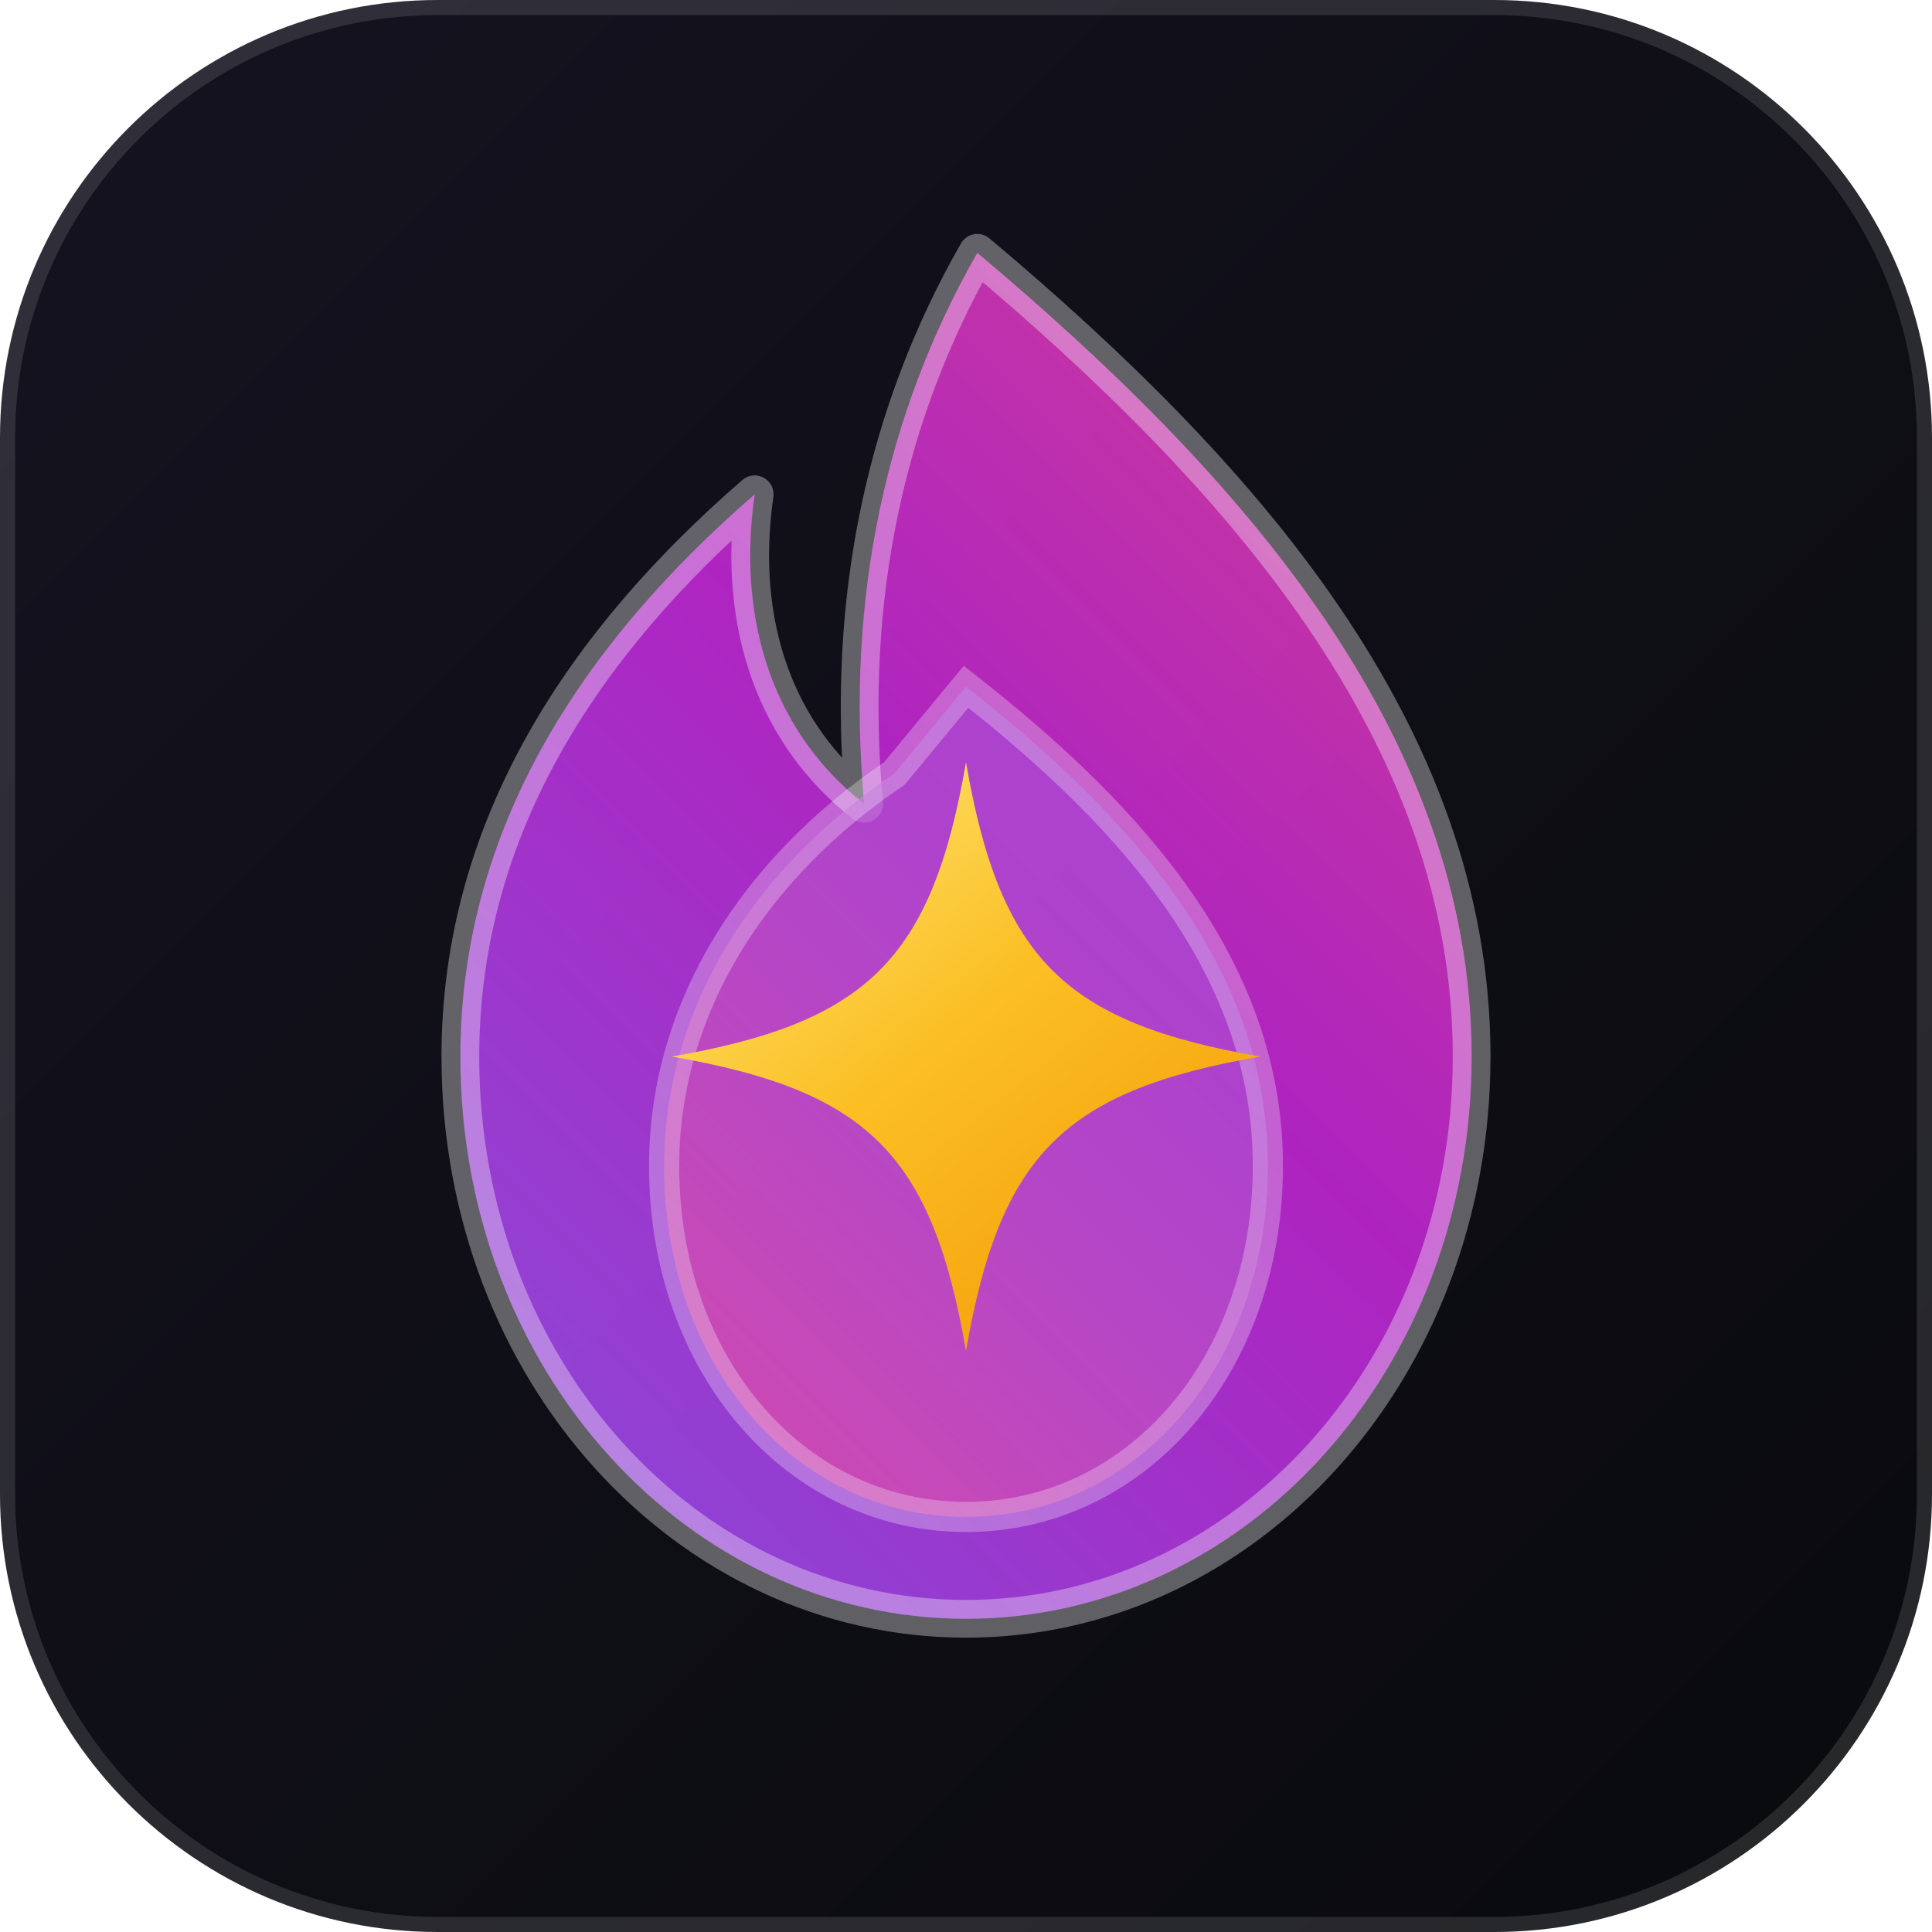
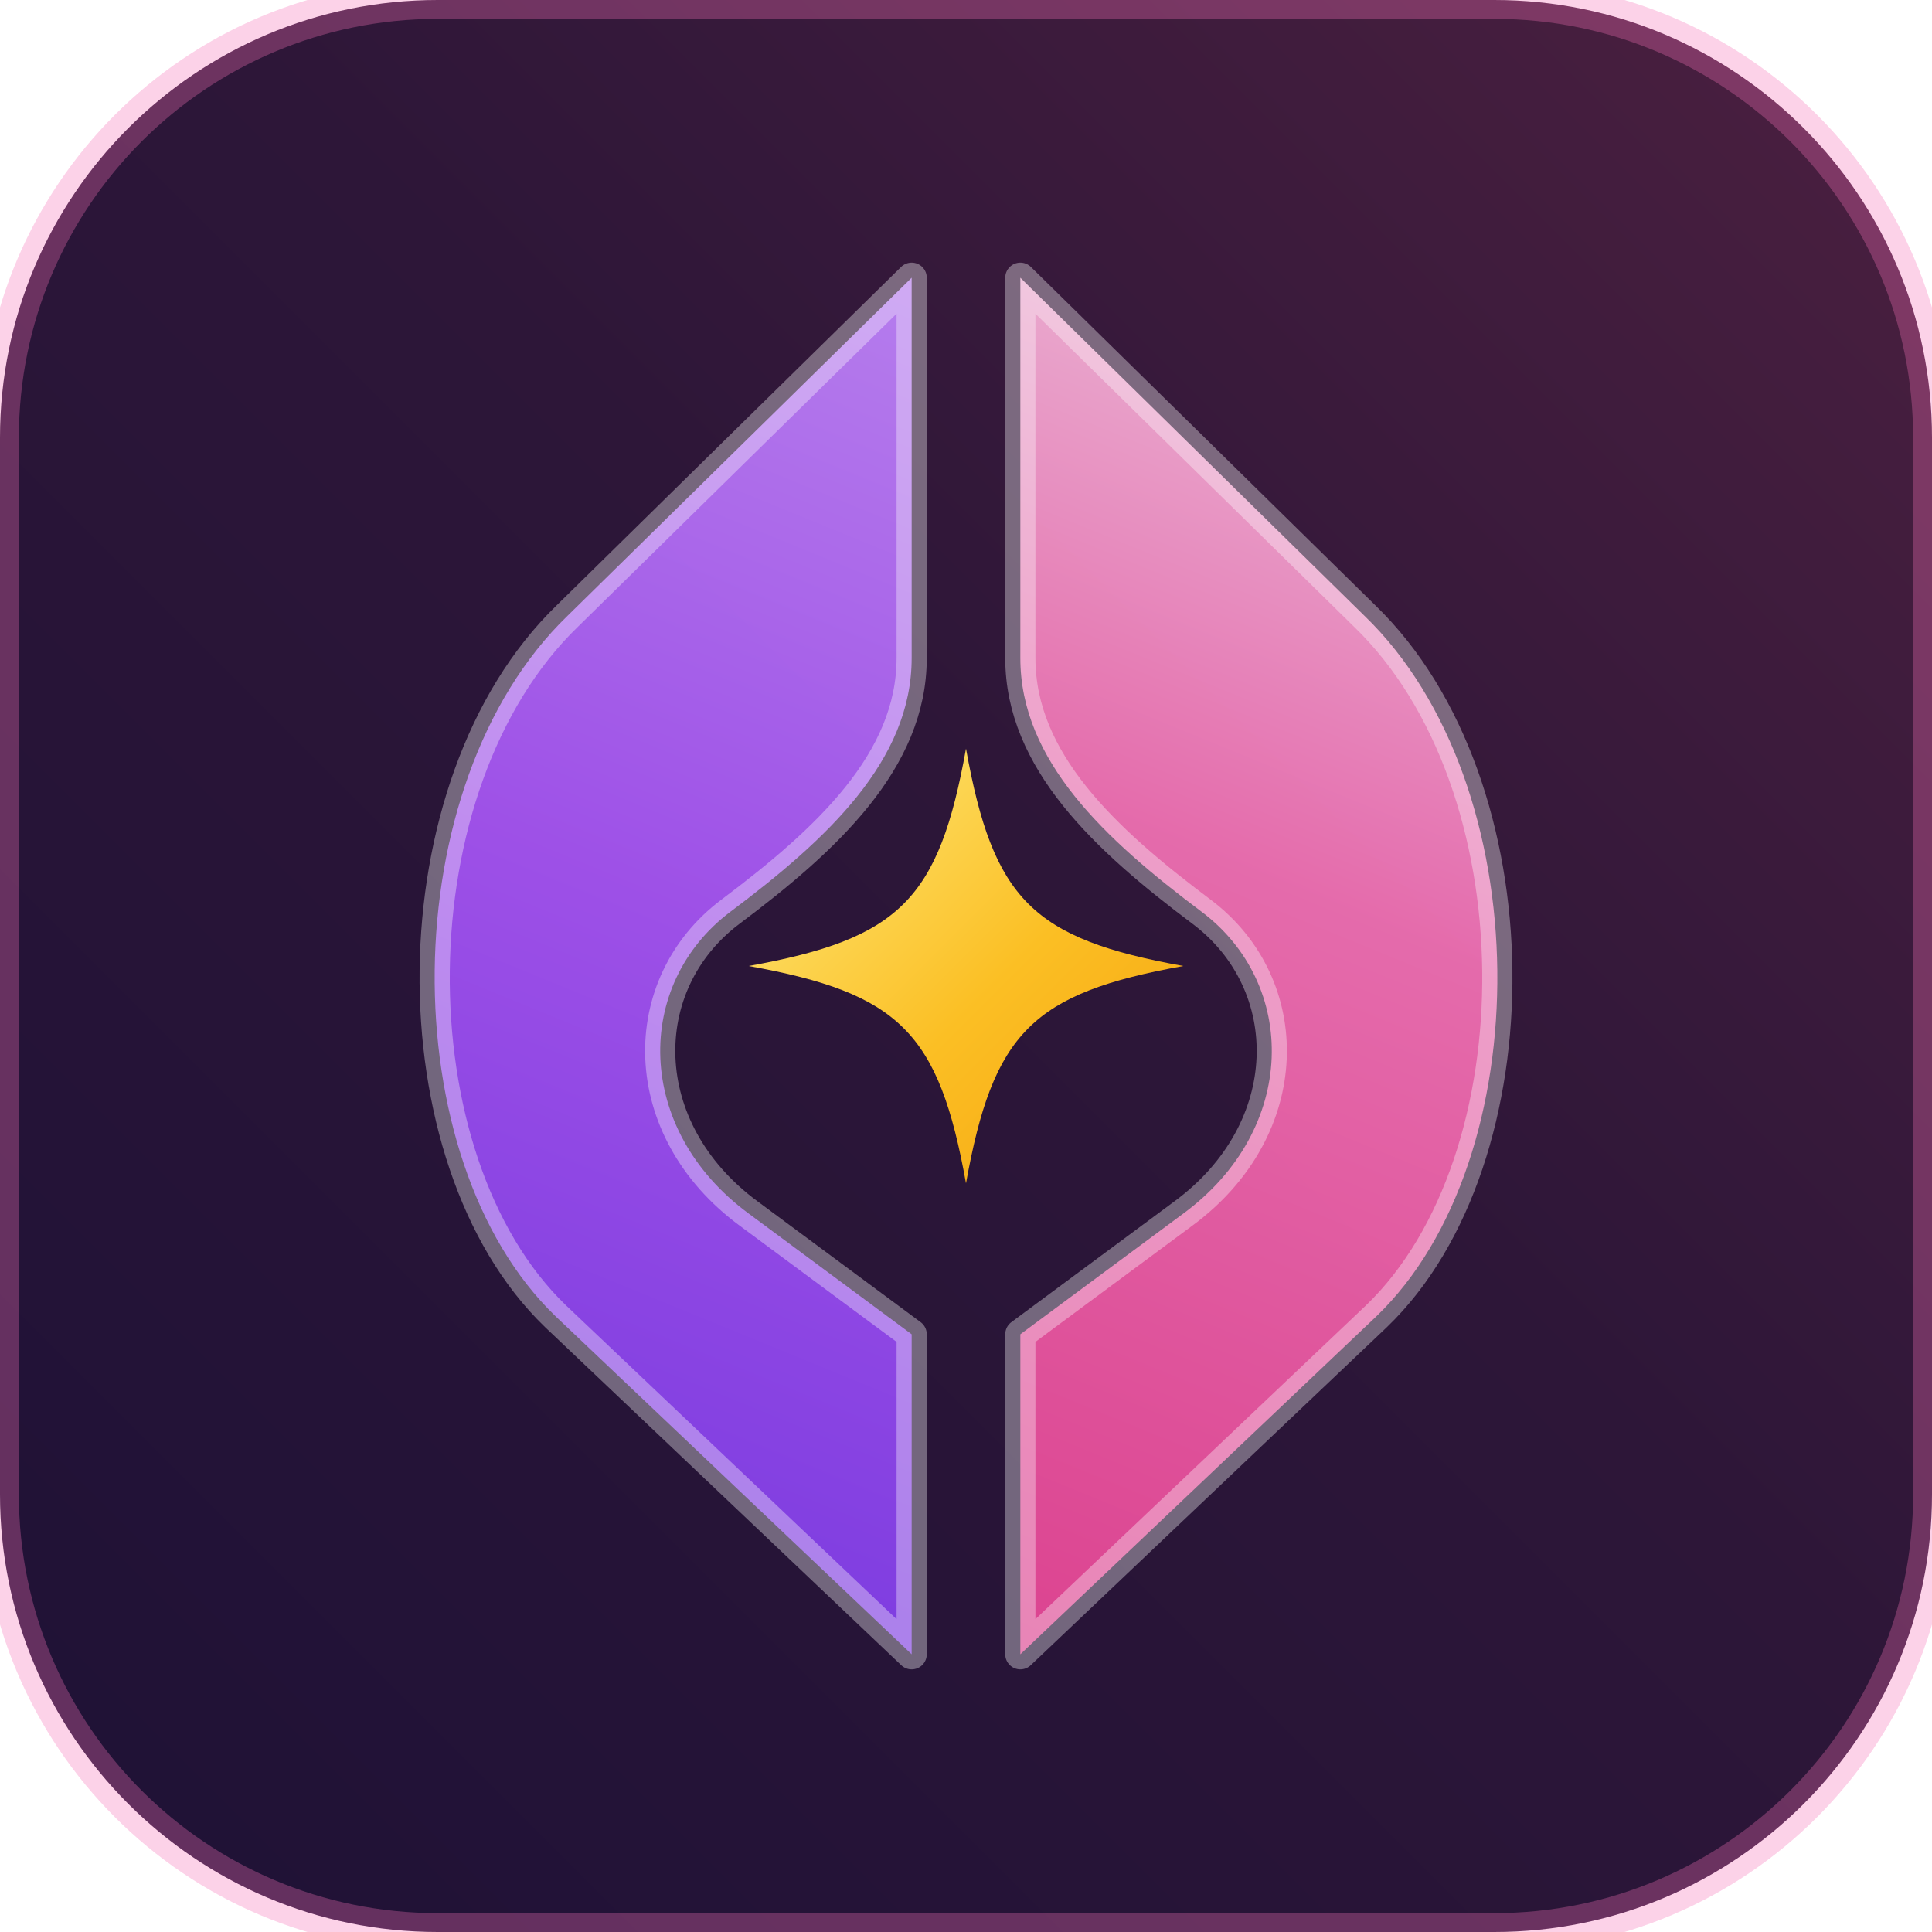
<svg xmlns="http://www.w3.org/2000/svg" viewBox="0 0 512 512">
  <defs>
-     <linearGradient id="bg" x1="0" y1="0" x2="1" y2="1">
-       <stop offset="0%" stop-color="#151320" />
-       <stop offset="100%" stop-color="#090A0D" />
+     <linearGradient id="bg" x1="0" y1="512" x2="512" y2="0" gradientUnits="userSpaceOnUse">
+       <stop offset="0%" stop-color="#1E1136" />
+       <stop offset="55%" stop-color="#2D1638" />
+       <stop offset="100%" stop-color="#4C2040" />
    </linearGradient>
-     <linearGradient id="flameMain" x1="64" y1="448" x2="448" y2="64" gradientUnits="userSpaceOnUse">
-       <stop offset="0%" stop-color="#8B5CF6" />
-       <stop offset="55%" stop-color="#C026D3" />
-       <stop offset="100%" stop-color="#EC4899" />
+     <linearGradient id="left" x1="96" y1="432" x2="240" y2="80" gradientUnits="userSpaceOnUse">
+       <stop offset="0%" stop-color="#7C3AED" />
+       <stop offset="55%" stop-color="#A855F7" />
+       <stop offset="100%" stop-color="#C084FC" />
    </linearGradient>
-     <linearGradient id="flameInner" x1="128" y1="416" x2="384" y2="160" gradientUnits="userSpaceOnUse">
-       <stop offset="0%" stop-color="#EC4899" stop-opacity="0.9" />
-       <stop offset="100%" stop-color="#8B5CF6" stop-opacity="0.45" />
+     <linearGradient id="right" x1="272" y1="432" x2="416" y2="80" gradientUnits="userSpaceOnUse">
+       <stop offset="0%" stop-color="#EC4899" />
+       <stop offset="55%" stop-color="#F472B6" />
+       <stop offset="100%" stop-color="#FBCFE8" />
    </linearGradient>
-     <linearGradient id="spark" x1="192" y1="176" x2="320" y2="336" gradientUnits="userSpaceOnUse">
+     <linearGradient id="spark" x1="192" y1="192" x2="320" y2="320" gradientUnits="userSpaceOnUse">
      <stop offset="0%" stop-color="#FEF08A" />
      <stop offset="55%" stop-color="#FBBF24" />
      <stop offset="100%" stop-color="#F59E0B" />
    </linearGradient>
  </defs>
-   <rect width="512" height="512" rx="116" fill="url(#bg)" stroke="rgba(255,255,255,0.12)" stroke-width="8" />
-   <path d="M259 67C328 125 390 194 390 280C390 363 330 429 256 429C182 429 122 363 122 280C122 219 155 170 200 131C195 166 206 195 229 213C224 158 235 109 259 67Z" fill="url(#flameMain)" fill-opacity="0.9" stroke="rgba(255,255,255,0.34)" stroke-width="10" stroke-linejoin="round" />
-   <path d="M256 182C302 218 336 258 336 309C336 362 301 402 256 402C211 402 176 362 176 309C176 267 200 230 237 205L256 182Z" fill="url(#flameInner)" stroke="rgba(255,255,255,0.28)" stroke-width="8" />
-   <path d="M256 202C265 254 282 271 334 280C282 289 265 306 256 358C247 306 230 289 178 280C230 271 247 254 256 202Z" fill="url(#spark)" />
+   <rect width="512" height="512" rx="116" fill="url(#bg)" stroke="rgba(244,114,182,0.32)" stroke-width="10" />
+   <path d="M241.6 73.6V174.4C241.6 201.6 219.2 222.4 193.6 241.6C168 260.8 168 299.2 198.4 321.6L241.6 353.6V438.4L147.2 348.8C104 307.2 104 208 150.4 163.2L241.6 73.6Z" fill="url(#left)" fill-opacity="0.92" stroke="rgba(255,255,255,0.35)" stroke-width="8" stroke-linejoin="round" />
+   <path d="M270.4 73.6V174.4C270.4 201.6 292.8 222.4 318.4 241.6C344 260.8 344 299.2 313.6 321.6L270.4 353.6V438.4L364.8 348.8C408 307.2 408 208 361.6 163.2L270.4 73.6Z" fill="url(#right)" fill-opacity="0.92" stroke="rgba(255,255,255,0.35)" stroke-width="8" stroke-linejoin="round" />
+   <path d="M256 198.4C263.2 238.4 273.6 248.8 313.6 256C273.6 263.2 263.2 273.6 256 313.6C248.8 273.6 238.4 263.2 198.4 256C238.4 248.8 248.8 238.4 256 198.4Z" fill="url(#spark)" />
</svg>
